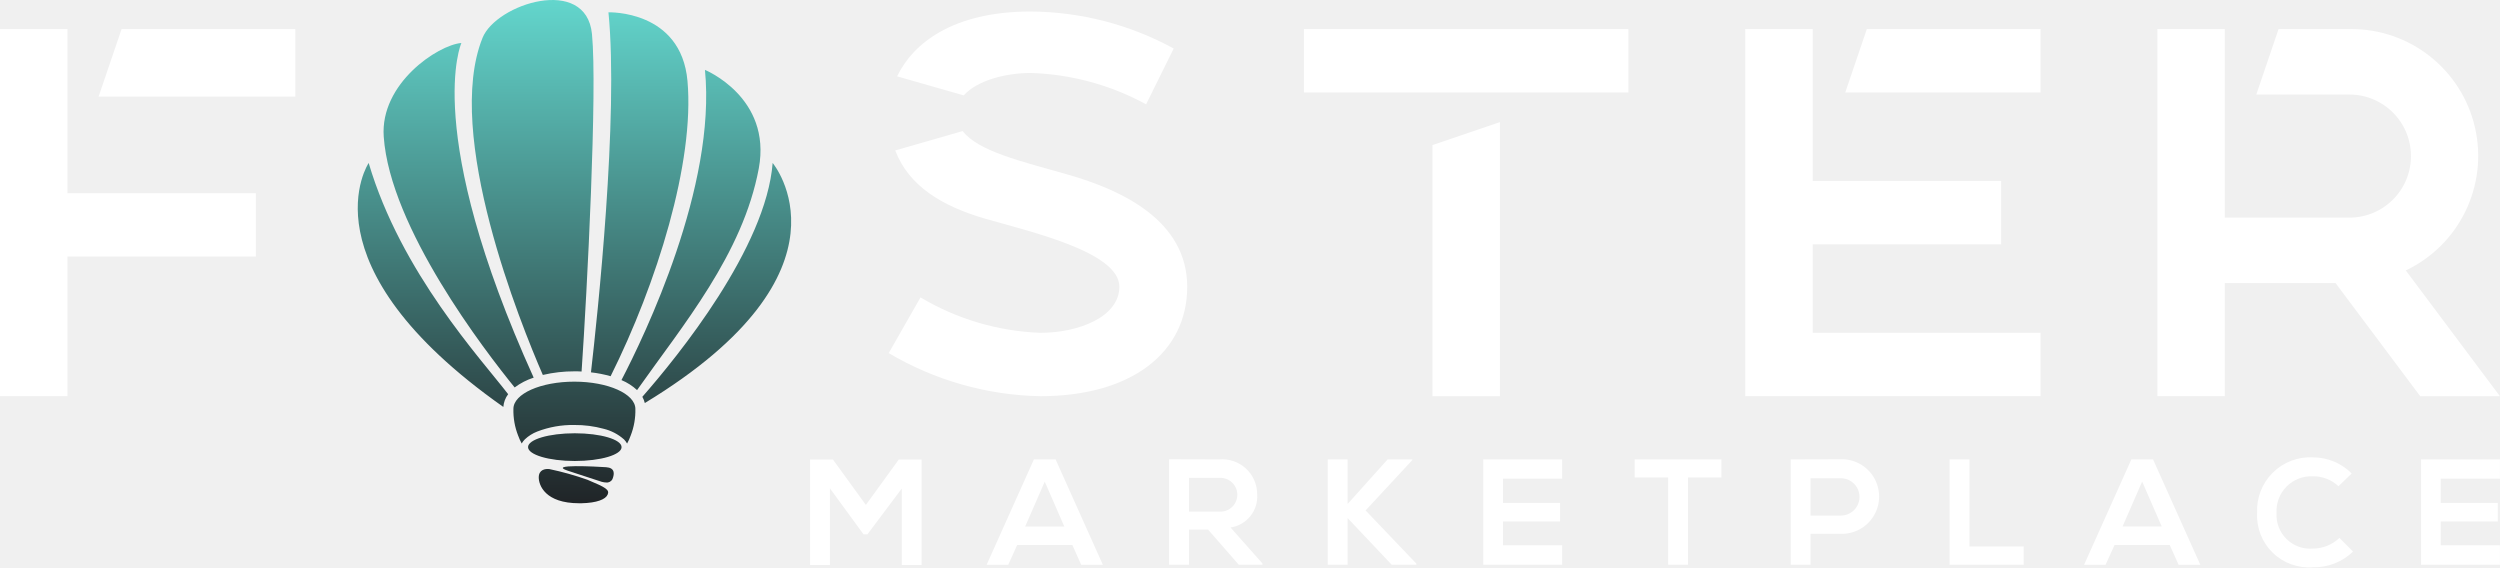
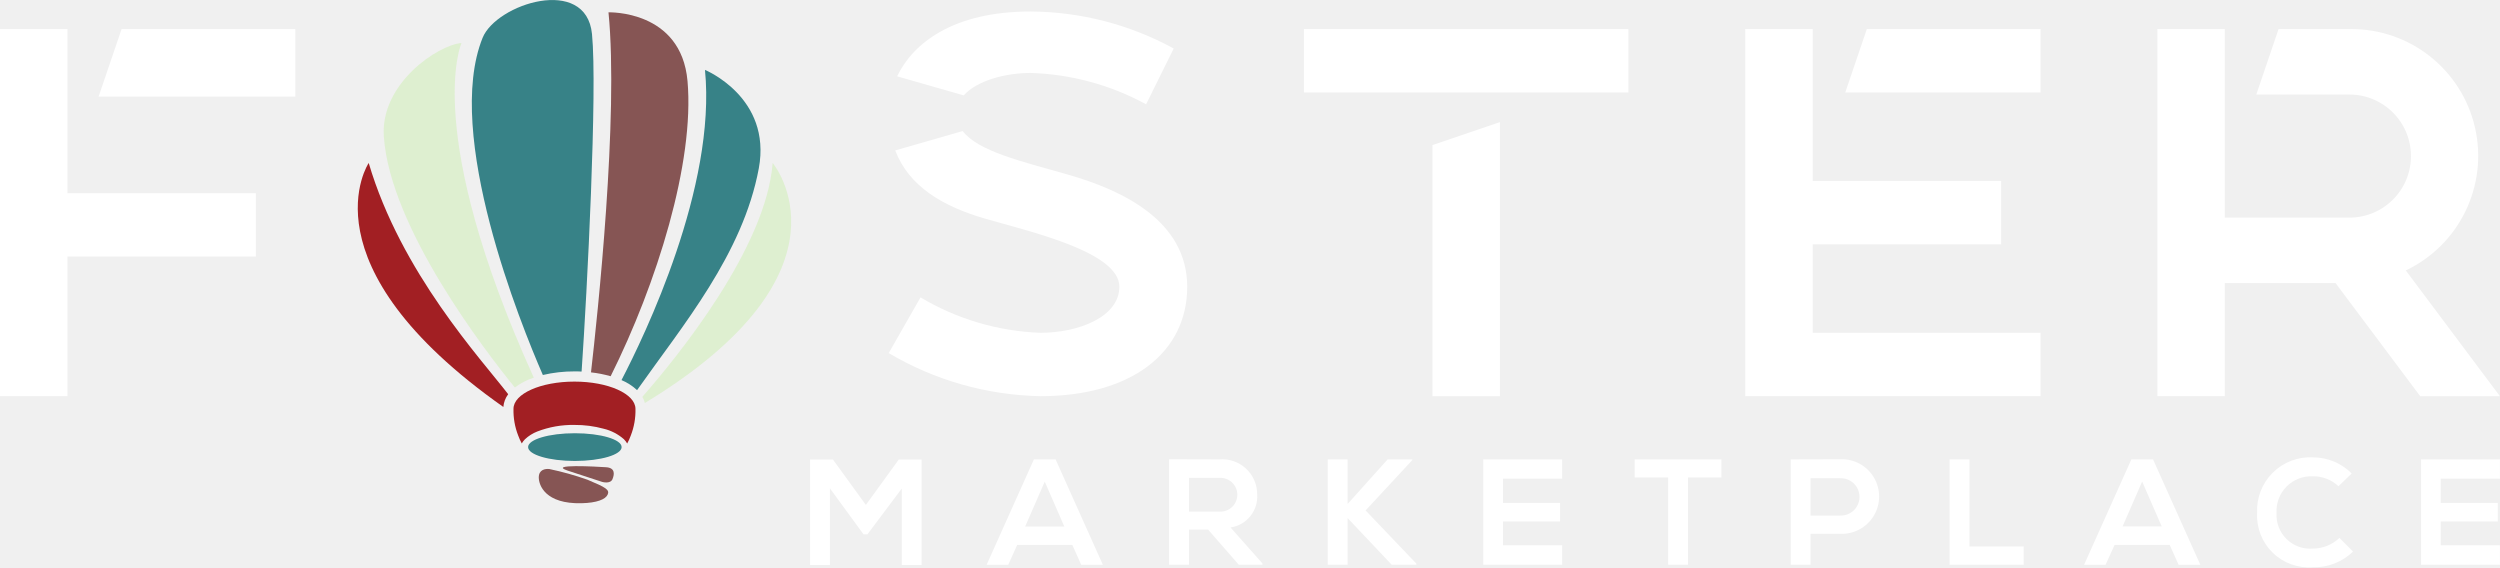
- <svg xmlns="http://www.w3.org/2000/svg" id="Desktop_Foster_SVG_Logo" data-name="Desktop Foster SVG Logo" width="176.396" height="40.025" viewBox="0 0 176.396 40.025">
-   <defs>
-     <linearGradient id="linear-gradient" x1="0.5" x2="0.5" y2="1" gradientUnits="objectBoundingBox">
-       <stop offset="0" stop-color="#63d6cd" />
-       <stop offset="1" stop-color="#202427" />
-     </linearGradient>
-   </defs>
-   <path id="Path_68807" data-name="Path 68807" d="M4.761,16.77H0v25.9H4.761v-9.85H18.053V28.351H4.761Z" transform="translate(0 -14.719)" fill="#fff" />
-   <path id="Path_68808" data-name="Path 68808" d="M56.91,21.535H70.79V16.77H58.532Z" transform="translate(-49.953 -14.719)" fill="#fff" />
-   <path id="Path_68809" data-name="Path 68809" d="M525.617,78.716c-3.278-.934-6.31-1.643-7.4-3.066l-4.758,1.367c.966,2.54,3.355,3.943,6.326,4.809,3.134.909,9.488,2.344,9.488,4.805,0,2.132-2.871,3.254-5.577,3.254a17.764,17.764,0,0,1-8.453-2.5L513,91.316a21.812,21.812,0,0,0,10.7,3.041c6.376,0,10.361-3.04,10.361-7.73C534.051,82,529.536,79.83,525.617,78.716Z" transform="translate(-450.293 -66.402)" fill="#fff" />
-   <path id="Path_68810" data-name="Path 68810" d="M527.28,10.976a18.169,18.169,0,0,1,8.146,2.212l1.947-3.937A21.332,21.332,0,0,0,527.28,6.64c-5.472,0-8.3,2.237-9.421,4.574l4.7,1.345C523.484,11.514,525.507,10.976,527.28,10.976Z" transform="translate(-454.559 -5.828)" fill="#fff" />
-   <path id="Path_68811" data-name="Path 68811" d="M826.86,89.836h4.76V70.5l-4.76,1.621Z" transform="translate(-725.789 -61.883)" fill="#fff" />
-   <rect id="Rectangle_1843" data-name="Rectangle 1843" width="22.891" height="4.475" transform="translate(92.005 2.051)" fill="#fff" />
-   <path id="Path_68812" data-name="Path 68812" d="M1065.14,21.245h13.78V16.77h-12.257Z" transform="translate(-934.942 -14.719)" fill="#fff" />
-   <path id="Path_68813" data-name="Path 68813" d="M1012.181,31.959h13.292V27.484h-13.292V16.77h-4.761v25.9h20.835V38.2h-16.074Z" transform="translate(-884.278 -14.719)" fill="#fff" />
-   <path id="Path_68814" data-name="Path 68814" d="M1262.9,33.8a8.948,8.948,0,0,0-3.929-17.03h-5.048l-1.572,4.62h6.479a4.343,4.343,0,1,1,0,8.684h-8.7V16.77h-4.757v25.9h4.757V34.693h7.815l5.972,7.981h5.623Z" transform="translate(-1093.151 -14.719)" fill="#fff" />
-   <path id="Path_68815" data-name="Path 68815" d="M474.071,267.315l-2.423,3.231h-.276L469,267.3v5.409h-1.4V265.27h1.615l2.322,3.2,2.322-3.2h1.612v7.438h-1.4Z" transform="translate(-410.443 -232.844)" fill="#fff" />
-   <path id="Path_68816" data-name="Path 68816" d="M575.568,271.19h-3.892l-.631,1.4H569.52l3.336-7.438h1.53l3.336,7.438h-1.529Zm-1.947-4.469-1.381,3.167H575Z" transform="translate(-499.905 -232.738)" fill="#fff" />
-   <path id="Path_68817" data-name="Path 68817" d="M681.419,272.544H679.75l-2.167-2.481h-1.345v2.481H674.83V265.1c1.181,0,2.359.01,3.539.01a2.466,2.466,0,0,1,2.678,2.467,2.207,2.207,0,0,1-1.881,2.337l2.253,2.539Zm-5.185-6.13v2.38h2.135a1.193,1.193,0,1,0,0-2.38Z" transform="translate(-592.342 -232.695)" fill="#fff" />
-   <path id="Path_68818" data-name="Path 68818" d="M772.391,265.223l-3.3,3.559,3.58,3.751v.081h-1.736l-3.113-3.293v3.293h-1.4V265.18h1.4v3.146l2.825-3.146h1.743Z" transform="translate(-672.737 -232.766)" fill="#fff" />
-   <path id="Path_68819" data-name="Path 68819" d="M861.748,272.614H856.18V265.18h5.568v1.36h-4.175v1.711H861.6v1.307h-4.026v1.68h4.175Z" transform="translate(-751.525 -232.766)" fill="#fff" />
-   <path id="Path_68820" data-name="Path 68820" d="M945.949,266.456H943.59V265.18h6.12v1.276h-2.359v6.158h-1.4Z" transform="translate(-828.25 -232.766)" fill="#fff" />
-   <path id="Path_68821" data-name="Path 68821" d="M1037.117,270.36h-2.1v2.184h-1.4V265.11c1.168,0,2.337-.01,3.507-.01A2.632,2.632,0,1,1,1037.117,270.36Zm-2.1-1.286h2.1a1.318,1.318,0,1,0,0-2.635h-2.1Z" transform="translate(-907.267 -232.695)" fill="#fff" />
-   <path id="Path_68822" data-name="Path 68822" d="M1126.772,265.18v6.142h3.826v1.292h-5.228V265.18Z" transform="translate(-987.811 -232.766)" fill="#fff" />
-   <path id="Path_68823" data-name="Path 68823" d="M1209.041,271.19h-3.888l-.638,1.4H1203l3.337-7.438h1.529l3.337,7.438h-1.531Zm-1.943-4.474-1.381,3.167h2.761Z" transform="translate(-1055.951 -232.738)" fill="#fff" />
-   <path id="Path_68824" data-name="Path 68824" d="M1309.648,270.647a3.92,3.92,0,0,1-2.826,1.106,3.657,3.657,0,0,1-3.942-3.837,3.746,3.746,0,0,1,3.942-3.916,3.842,3.842,0,0,1,2.732,1.137l-.935.9a2.558,2.558,0,0,0-1.8-.7,2.45,2.45,0,0,0-2.567,2.582,2.376,2.376,0,0,0,2.567,2.518,2.737,2.737,0,0,0,1.87-.754Z" transform="translate(-1143.622 -231.729)" fill="#fff" />
-   <path id="Path_68825" data-name="Path 68825" d="M1403.078,272.614h-5.568V265.18h5.568v1.36H1398.9v1.711h4.027v1.307H1398.9v1.68h4.176Z" transform="translate(-1226.685 -232.766)" fill="#fff" />
-   <path id="Union_1" data-name="Union 1" d="M5465.771,5686.7c0-.556.462-.623.747-.591a20.82,20.82,0,0,1,2.688.755c1.322.551,1.57.709,1.426,1.046s-.759.587-1.847.611l-.166,0C5466.215,5688.52,5465.771,5687.24,5465.771,5686.7Zm4.471.317-2.413-.79c-1.488-.488,2.064-.29,2.691-.25s.605.457.454.835a.435.435,0,0,1-.444.244A1.136,1.136,0,0,1,5470.243,5687.014Zm-5.227-2.456c0-.541,1.478-.978,3.3-.978s3.3.437,3.3.978-1.478.978-3.3.978S5465.016,5685.1,5465.016,5684.558Zm6.763-.551a3.335,3.335,0,0,0-1.43-.744,7.582,7.582,0,0,0-2.063-.267,6.945,6.945,0,0,0-2.624.463,2.7,2.7,0,0,0-.868.548,1.376,1.376,0,0,0-.226.294,4,4,0,0,1-.252-.56,4.832,4.832,0,0,1-.332-1.884c0-1.063,1.927-1.919,4.3-1.919s4.3.858,4.306,1.922a4.83,4.83,0,0,1-.333,1.886,3.858,3.858,0,0,1-.251.56A1.458,1.458,0,0,0,5471.779,5684.007Zm-18.008-19.5c2.287,7.748,7.935,13.831,9.842,16.315a1.714,1.714,0,0,0-.34.9C5448.982,5671.664,5453.771,5664.51,5453.771,5664.51Zm19.311,16.5c2.521-2.876,8.734-10.523,9.194-16.5,0,0,6.372,7.6-9.02,16.94A1.661,1.661,0,0,0,5473.081,5681.012Zm-1.474-1.181c1.628-3.125,6.706-13.649,5.891-21.886,0,0,4.724,1.932,3.8,6.945-1.125,6.058-5.388,11.1-8.59,15.648A3.68,3.68,0,0,0,5471.607,5679.831Zm-16.774-17.177c-.264-3.745,3.82-6.469,5.48-6.607,0,0-2.791,6.175,5.1,23.613a4.553,4.553,0,0,0-1.342.692C5461.964,5677.757,5455.28,5669.08,5454.833,5662.654Zm14.623,16.63c.461-4,1.96-18.065,1.233-25.4,0,0,5.13-.183,5.577,4.847.508,5.738-2.165,14.3-5.424,20.828A8.656,8.656,0,0,0,5469.456,5679.284Zm-7.651-23.6c.968-2.4,7.306-4.433,7.721-.276.39,3.923-.339,18.1-.733,23.82-.168-.013-.337-.013-.507-.013a9.6,9.6,0,0,0-2.227.255C5464.5,5675.882,5459.069,5662.482,5461.805,5655.683Z" transform="translate(-5427.758 -5653.012)" fill="url(#linear-gradient)" />
+ <svg xmlns="http://www.w3.org/2000/svg" id="Component_1147_6" data-name="Component 1147 – 6" width="176.396" height="40.024" viewBox="0 0 176.396 40.024">
+   <g id="Desktop_Foster_SVG_Logo" data-name="Desktop Foster SVG Logo">
+     <path id="Path_68807" data-name="Path 68807" d="M4.761,16.77H0v25.9H4.761v-9.85H18.053V28.351H4.761Z" transform="translate(0 -14.719)" fill="#fff" />
+     <path id="Path_68808" data-name="Path 68808" d="M56.91,21.535H70.79V16.77H58.532Z" transform="translate(-49.953 -14.719)" fill="#fff" />
+     <path id="Path_68809" data-name="Path 68809" d="M525.617,78.716c-3.278-.934-6.31-1.643-7.4-3.066l-4.758,1.367c.966,2.54,3.355,3.943,6.326,4.809,3.134.909,9.488,2.344,9.488,4.805,0,2.132-2.871,3.254-5.577,3.254a17.764,17.764,0,0,1-8.453-2.5L513,91.316a21.812,21.812,0,0,0,10.7,3.041c6.376,0,10.361-3.04,10.361-7.73C534.051,82,529.536,79.83,525.617,78.716Z" transform="translate(-450.293 -66.403)" fill="#fff" />
+     <path id="Path_68810" data-name="Path 68810" d="M527.28,10.976a18.169,18.169,0,0,1,8.146,2.212l1.947-3.937A21.332,21.332,0,0,0,527.28,6.64c-5.472,0-8.3,2.237-9.421,4.574l4.7,1.345C523.484,11.514,525.507,10.976,527.28,10.976Z" transform="translate(-454.559 -5.829)" fill="#fff" />
+     <path id="Path_68811" data-name="Path 68811" d="M826.86,89.836h4.76V70.5l-4.76,1.621Z" transform="translate(-725.789 -61.883)" fill="#fff" />
+     <rect id="Rectangle_1843" data-name="Rectangle 1843" width="22.891" height="4.475" transform="translate(92.005 2.05)" fill="#fff" />
+     <path id="Path_68812" data-name="Path 68812" d="M1065.14,21.245h13.78V16.77h-12.257Z" transform="translate(-934.942 -14.719)" fill="#fff" />
+     <path id="Path_68813" data-name="Path 68813" d="M1012.181,31.959h13.292V27.484h-13.292V16.77h-4.761v25.9h20.835V38.2h-16.074Z" transform="translate(-884.278 -14.719)" fill="#fff" />
+     <path id="Path_68814" data-name="Path 68814" d="M1262.9,33.8a8.948,8.948,0,0,0-3.929-17.03h-5.048l-1.572,4.62h6.479a4.343,4.343,0,1,1,0,8.684h-8.7V16.77h-4.757v25.9h4.757V34.693h7.815l5.972,7.981h5.623Z" transform="translate(-1093.151 -14.719)" fill="#fff" />
+     <path id="Path_68815" data-name="Path 68815" d="M474.071,267.315l-2.423,3.231h-.276L469,267.3v5.409h-1.4V265.27h1.615l2.322,3.2,2.322-3.2h1.612v7.438h-1.4Z" transform="translate(-410.443 -232.844)" fill="#fff" />
+     <path id="Path_68816" data-name="Path 68816" d="M575.568,271.19h-3.892l-.631,1.4H569.52l3.336-7.438h1.53l3.336,7.438h-1.529Zm-1.947-4.469-1.381,3.167H575Z" transform="translate(-499.905 -232.739)" fill="#fff" />
+     <path id="Path_68817" data-name="Path 68817" d="M681.419,272.544H679.75l-2.167-2.481h-1.345v2.481H674.83V265.1c1.181,0,2.359.01,3.539.01a2.466,2.466,0,0,1,2.678,2.467,2.207,2.207,0,0,1-1.881,2.337l2.253,2.539Zm-5.185-6.13v2.38h2.135a1.193,1.193,0,1,0,0-2.38Z" transform="translate(-592.342 -232.696)" fill="#fff" />
+     <path id="Path_68818" data-name="Path 68818" d="M772.391,265.223l-3.3,3.559,3.58,3.751v.081h-1.736l-3.113-3.293v3.293h-1.4V265.18h1.4v3.146l2.825-3.146h1.743Z" transform="translate(-672.737 -232.766)" fill="#fff" />
+     <path id="Path_68819" data-name="Path 68819" d="M861.748,272.614H856.18V265.18h5.568v1.36h-4.175v1.711H861.6v1.307h-4.026v1.68h4.175Z" transform="translate(-751.525 -232.766)" fill="#fff" />
+     <path id="Path_68820" data-name="Path 68820" d="M945.949,266.456H943.59V265.18h6.12v1.276h-2.359v6.158h-1.4Z" transform="translate(-828.25 -232.766)" fill="#fff" />
+     <path id="Path_68821" data-name="Path 68821" d="M1037.117,270.36h-2.1v2.184h-1.4V265.11c1.168,0,2.337-.01,3.507-.01A2.632,2.632,0,1,1,1037.117,270.36Zm-2.1-1.286h2.1a1.318,1.318,0,1,0,0-2.635h-2.1Z" transform="translate(-907.267 -232.696)" fill="#fff" />
+     <path id="Path_68822" data-name="Path 68822" d="M1126.772,265.18v6.142h3.826v1.292h-5.228V265.18Z" transform="translate(-987.811 -232.766)" fill="#fff" />
+     <path id="Path_68823" data-name="Path 68823" d="M1209.041,271.19h-3.888l-.638,1.4H1203l3.337-7.438h1.529l3.337,7.438h-1.531Zm-1.943-4.474-1.381,3.167h2.761Z" transform="translate(-1055.951 -232.739)" fill="#fff" />
+     <path id="Path_68824" data-name="Path 68824" d="M1309.648,270.647a3.92,3.92,0,0,1-2.826,1.106,3.657,3.657,0,0,1-3.942-3.837,3.746,3.746,0,0,1,3.942-3.916,3.842,3.842,0,0,1,2.732,1.137l-.935.9a2.558,2.558,0,0,0-1.8-.7,2.45,2.45,0,0,0-2.567,2.582,2.376,2.376,0,0,0,2.567,2.518,2.737,2.737,0,0,0,1.87-.754Z" transform="translate(-1143.622 -231.729)" fill="#fff" />
+     <path id="Path_68825" data-name="Path 68825" d="M1403.078,272.614h-5.568V265.18h5.568v1.36H1398.9v1.711h4.027v1.307H1398.9v1.68h4.176Z" transform="translate(-1226.685 -232.766)" fill="#fff" />
+     <path id="Path_68826" data-name="Path 68826" d="M216.776,111.277a1.725,1.725,0,0,1,.341-.9c-1.908-2.484-7.555-8.567-9.842-16.315C207.274,94.06,202.487,101.214,216.776,111.277Z" transform="translate(-181.26 -82.562)" fill="#a21f23" />
+     <path id="Path_68827" data-name="Path 68827" d="M232,48.433c-7.9-17.439-5.1-23.613-5.1-23.613-1.661.138-5.745,2.863-5.481,6.607.446,6.426,7.13,15.1,9.242,17.7A4.541,4.541,0,0,1,232,48.433Z" transform="translate(-194.336 -21.786)" fill="#deefd0" />
+     <path id="Path_68828" data-name="Path 68828" d="M279.569,26.2c.17,0,.339,0,.507.012.394-5.721,1.123-19.9.733-23.821-.416-4.156-6.752-2.127-7.72.276-2.737,6.8,2.689,20.2,4.253,23.787A9.6,9.6,0,0,1,279.569,26.2Z" transform="translate(-239.039 0.005)" fill="#378287" />
+     <path id="Path_68829" data-name="Path 68829" d="M341.13,32.516a8.555,8.555,0,0,1,1.386.273c3.259-6.53,5.932-15.09,5.424-20.828-.446-5.03-5.576-4.847-5.576-4.847C343.091,14.449,341.591,28.514,341.13,32.516Z" transform="translate(-299.43 -6.243)" fill="#865554" />
+     <path id="Path_68830" data-name="Path 68830" d="M364.621,40.35c.815,8.236-4.262,18.761-5.891,21.886a3.7,3.7,0,0,1,1.1.708c3.2-4.546,7.465-9.591,8.589-15.647C369.345,42.283,364.621,40.35,364.621,40.35Z" transform="translate(-314.879 -35.417)" fill="#378287" />
+     <path id="Path_68831" data-name="Path 68831" d="M379.983,94.06c-.46,5.98-6.673,13.626-9.193,16.5a1.672,1.672,0,0,1,.174.439C386.354,101.661,379.983,94.06,379.983,94.06Z" transform="translate(-325.465 -82.562)" fill="#deefd0" />
+     <path id="Path_68832" data-name="Path 68832" d="M300.66,220.27c-2.375,0-4.3.856-4.3,1.919a4.827,4.827,0,0,0,.331,1.885,3.9,3.9,0,0,0,.253.56,1.422,1.422,0,0,1,.225-.295,2.719,2.719,0,0,1,.868-.548,6.936,6.936,0,0,1,2.624-.463,7.594,7.594,0,0,1,2.063.268,3.336,3.336,0,0,1,1.43.743,1.458,1.458,0,0,1,.229.3,4.011,4.011,0,0,0,.252-.56,4.838,4.838,0,0,0,.332-1.885C304.962,221.129,303.037,220.27,300.66,220.27Z" transform="translate(-260.129 -193.345)" fill="#a21f23" />
+     <path id="Path_68833" data-name="Path 68833" d="M308.11,250.07c-1.823,0-3.3.438-3.3.978s1.478.978,3.3.978,3.3-.438,3.3-.978S309.933,250.07,308.11,250.07Z" transform="translate(-267.549 -219.502)" fill="#378287" />
+     <path id="Path_68834" data-name="Path 68834" d="M314.416,271.442a21.012,21.012,0,0,0-2.689-.755c-.284-.031-.747.037-.747.592s.465,1.881,3.014,1.821c1.088-.024,1.7-.275,1.847-.611S315.737,271.993,314.416,271.442Z" transform="translate(-272.965 -237.593)" fill="#865554" />
+     <path id="Path_68835" data-name="Path 68835" d="M325.229,269.379l2.413.79s.583.174.733-.2.171-.794-.455-.835S323.742,268.891,325.229,269.379Z" transform="translate(-285.156 -236.167)" fill="#865554" />
+   </g>
</svg>
